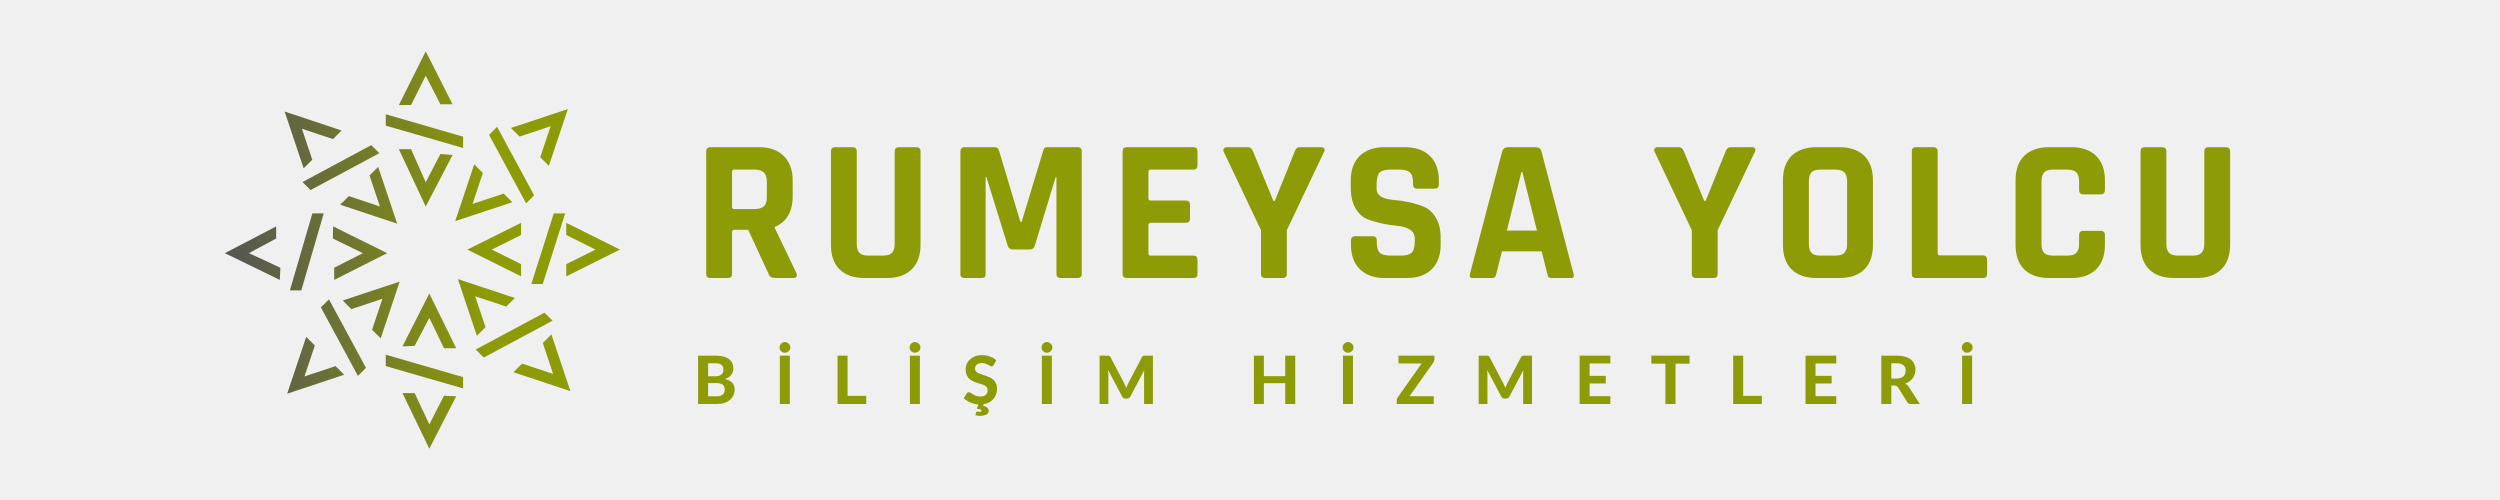
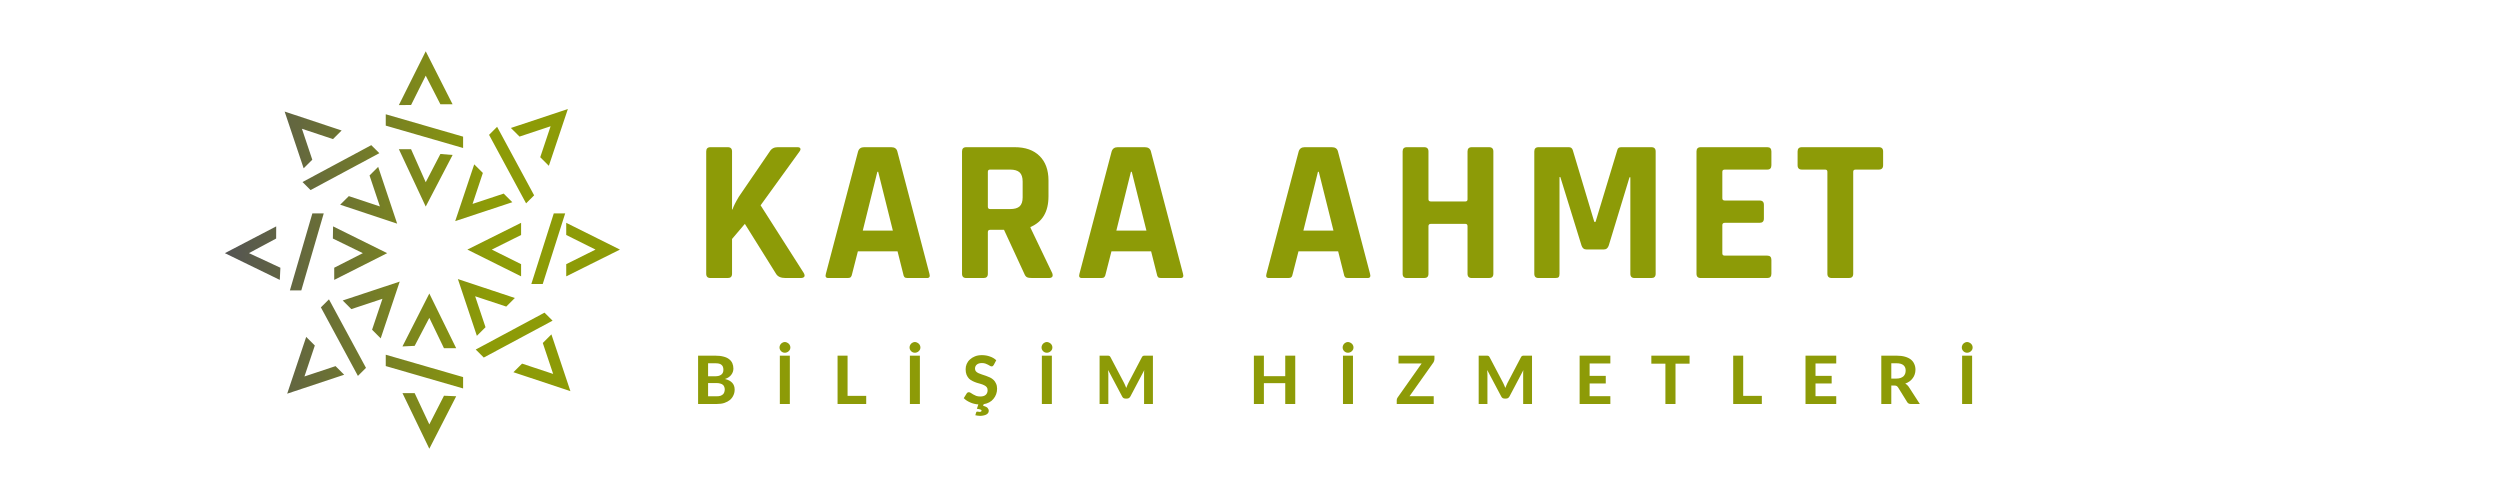
<svg xmlns="http://www.w3.org/2000/svg" width="500" zoomAndPan="magnify" viewBox="0 0 375 75" height="100" preserveAspectRatio="xMidYMid meet" version="1.0">
  <defs>
    <g />
-     <clipPath id="5569a40f47">
+     <clipPath id="fe95cc63b2">
      <path d="M 33.734 7.5 L 92.984 7.5 L 92.984 67.5 L 33.734 67.5 Z M 33.734 7.5 " clip-rule="nonzero" />
    </clipPath>
-     <clipPath id="2910a454b2">
+     <clipPath id="61f4d659e8">
      <path d="M 76.848 30.332 L 75.555 29.039 L 70.883 30.586 L 72.43 25.941 L 71.133 24.652 L 68.281 33.168 Z M 80.121 29.301 L 74.566 19.02 L 73.359 20.227 L 78.914 30.504 Z M 82.59 18.938 L 81.035 23.582 L 82.328 24.871 L 85.18 16.355 L 76.633 19.195 L 77.93 20.488 Z M 63.859 27.336 L 61.66 22.383 L 59.832 22.383 L 63.859 30.984 L 67.891 23.246 L 66.059 23.098 Z M 69.465 20.496 L 57.863 17.141 L 57.863 18.844 L 69.465 22.199 Z M 63.859 11.348 L 66.059 15.641 L 67.887 15.641 L 63.859 7.695 L 59.828 15.766 L 61.664 15.746 Z M 51.027 30.707 L 59.574 33.547 L 56.727 25.031 L 55.43 26.32 L 56.984 30.965 L 52.324 29.418 Z M 46.582 28.512 L 56.902 22.977 L 55.691 21.773 L 45.375 27.305 Z M 46.844 23.957 L 45.289 19.316 L 49.949 20.863 L 51.246 19.574 L 42.695 16.734 L 45.547 25.246 Z M 50.133 41.984 L 58.078 37.973 L 49.961 33.957 L 49.93 35.781 L 54.426 37.973 L 50.133 40.16 Z M 46.855 32.008 L 43.484 43.562 L 45.195 43.562 L 48.562 32.008 Z M 41.43 33.957 L 33.73 37.973 L 41.969 41.984 L 42.059 40.16 L 37.34 37.969 L 41.422 35.781 Z M 51.406 45.074 L 52.703 46.367 L 57.367 44.82 L 55.812 49.461 L 57.105 50.754 L 59.957 42.238 Z M 48.133 46.105 L 53.688 56.387 L 54.898 55.18 L 49.344 44.902 Z M 45.668 56.469 L 47.223 51.828 L 45.93 50.535 L 43.078 59.051 L 51.625 56.211 L 50.332 54.918 Z M 62.199 51.879 L 64.398 47.676 L 66.594 52.23 L 68.426 52.23 L 64.398 44.027 L 60.367 51.965 Z M 57.863 54.91 L 69.465 58.266 L 69.465 56.562 L 57.863 53.207 Z M 64.398 63.66 L 62.199 58.969 L 60.371 58.969 L 64.398 67.309 L 68.43 59.438 L 66.598 59.359 Z M 71.531 50.375 L 72.828 49.082 L 71.273 44.441 L 75.938 45.988 L 77.23 44.699 L 68.684 41.859 Z M 81.676 46.898 L 71.359 52.43 L 72.566 53.633 L 82.887 48.102 Z M 81.418 51.449 L 82.973 56.09 L 78.309 54.543 L 77.012 55.832 L 85.562 58.672 L 82.711 50.156 Z M 78.164 33.422 L 70.105 37.438 L 78.164 41.453 L 78.164 39.625 L 73.77 37.438 L 78.164 35.25 Z M 83.066 32.012 L 79.699 42.602 L 81.41 42.602 L 84.777 32.012 Z M 92.992 37.438 L 84.934 41.453 L 84.934 39.625 L 89.328 37.438 L 84.934 35.246 L 84.934 33.422 Z M 92.992 37.438 " clip-rule="nonzero" />
    </clipPath>
-     <clipPath id="5c7a21f7dc">
+     <clipPath id="dbb05a889d">
      <path d="M 76.848 30.332 L 75.555 29.039 L 70.883 30.586 L 72.43 25.941 L 71.133 24.652 L 68.281 33.168 Z M 80.121 29.301 L 74.566 19.02 L 73.359 20.227 L 78.914 30.504 Z M 82.59 18.938 L 81.035 23.582 L 82.328 24.871 L 85.18 16.355 L 76.633 19.195 L 77.93 20.488 Z M 63.859 27.336 L 61.66 22.383 L 59.832 22.383 L 63.859 30.984 L 67.891 23.246 L 66.059 23.098 Z M 69.465 20.496 L 57.863 17.141 L 57.863 18.844 L 69.465 22.199 Z M 63.859 11.348 L 66.059 15.641 L 67.887 15.641 L 63.859 7.695 L 59.828 15.766 L 61.664 15.746 Z M 51.027 30.707 L 59.574 33.547 L 56.727 25.031 L 55.43 26.32 L 56.984 30.965 L 52.324 29.418 Z M 46.582 28.512 L 56.902 22.977 L 55.691 21.773 L 45.375 27.305 Z M 46.844 23.957 L 45.289 19.316 L 49.949 20.863 L 51.246 19.574 L 42.695 16.734 L 45.547 25.246 Z M 50.133 41.984 L 58.078 37.973 L 49.961 33.957 L 49.93 35.781 L 54.426 37.973 L 50.133 40.16 Z M 46.855 32.008 L 43.484 43.562 L 45.195 43.562 L 48.562 32.008 Z M 41.43 33.957 L 33.73 37.973 L 41.969 41.984 L 42.059 40.16 L 37.34 37.969 L 41.422 35.781 Z M 51.406 45.074 L 52.703 46.367 L 57.367 44.82 L 55.812 49.461 L 57.105 50.754 L 59.957 42.238 Z M 48.133 46.105 L 53.688 56.387 L 54.898 55.18 L 49.344 44.902 Z M 45.668 56.469 L 47.223 51.828 L 45.93 50.535 L 43.078 59.051 L 51.625 56.211 L 50.332 54.918 Z M 62.199 51.879 L 64.398 47.676 L 66.594 52.23 L 68.426 52.23 L 64.398 44.027 L 60.367 51.965 Z M 57.863 54.91 L 69.465 58.266 L 69.465 56.562 L 57.863 53.207 Z M 64.398 63.66 L 62.199 58.969 L 60.371 58.969 L 64.398 67.309 L 68.43 59.438 L 66.598 59.359 Z M 71.531 50.375 L 72.828 49.082 L 71.273 44.441 L 75.938 45.988 L 77.23 44.699 L 68.684 41.859 Z M 81.676 46.898 L 71.359 52.43 L 72.566 53.633 L 82.887 48.102 Z M 81.418 51.449 L 82.973 56.09 L 78.309 54.543 L 77.012 55.832 L 85.562 58.672 L 82.711 50.156 Z M 78.164 33.422 L 70.105 37.438 L 78.164 41.453 L 78.164 39.625 L 73.77 37.438 L 78.164 35.25 Z M 83.066 32.012 L 79.699 42.602 L 81.41 42.602 L 84.777 32.012 Z M 92.992 37.438 L 84.934 41.453 L 84.934 39.625 L 89.328 37.438 L 84.934 35.246 L 84.934 33.422 Z M 92.992 37.438 " clip-rule="nonzero" />
    </clipPath>
-     <linearGradient x1="13.333" gradientTransform="matrix(-0.966613, -0.000000000000000118, -0.000000000000000118, 0.962789, 105.8727, -33.19952)" y1="73.436" x2="74.629" gradientUnits="userSpaceOnUse" y2="73.436" id="23ebba250a">
+     <linearGradient x1="13.333" gradientTransform="matrix(-0.966613, -0.000000000000000118, -0.000000000000000118, 0.962789, 105.8727, -33.19952)" y1="73.436" x2="74.629" gradientUnits="userSpaceOnUse" y2="73.436" id="b76f3894e2">
      <stop stop-opacity="1" stop-color="rgb(55.299%, 60.799%, 2.699%)" offset="0" />
      <stop stop-opacity="1" stop-color="rgb(55.299%, 60.799%, 2.699%)" offset="0.25" />
      <stop stop-opacity="1" stop-color="rgb(55.299%, 60.799%, 2.699%)" offset="0.312" />
      <stop stop-opacity="1" stop-color="rgb(55.299%, 60.799%, 2.699%)" offset="0.328" />
      <stop stop-opacity="1" stop-color="rgb(55.232%, 60.716%, 2.788%)" offset="0.336" />
      <stop stop-opacity="1" stop-color="rgb(55.035%, 60.471%, 3.053%)" offset="0.344" />
      <stop stop-opacity="1" stop-color="rgb(54.773%, 60.146%, 3.407%)" offset="0.352" />
      <stop stop-opacity="1" stop-color="rgb(54.512%, 59.819%, 3.76%)" offset="0.359" />
      <stop stop-opacity="1" stop-color="rgb(54.25%, 59.492%, 4.114%)" offset="0.367" />
      <stop stop-opacity="1" stop-color="rgb(53.987%, 59.166%, 4.466%)" offset="0.375" />
      <stop stop-opacity="1" stop-color="rgb(53.726%, 58.839%, 4.82%)" offset="0.383" />
      <stop stop-opacity="1" stop-color="rgb(53.464%, 58.513%, 5.173%)" offset="0.391" />
      <stop stop-opacity="1" stop-color="rgb(53.201%, 58.188%, 5.525%)" offset="0.398" />
      <stop stop-opacity="1" stop-color="rgb(52.94%, 57.861%, 5.879%)" offset="0.406" />
      <stop stop-opacity="1" stop-color="rgb(52.678%, 57.535%, 6.232%)" offset="0.414" />
      <stop stop-opacity="1" stop-color="rgb(52.415%, 57.208%, 6.586%)" offset="0.422" />
      <stop stop-opacity="1" stop-color="rgb(52.155%, 56.882%, 6.938%)" offset="0.43" />
      <stop stop-opacity="1" stop-color="rgb(51.892%, 56.557%, 7.292%)" offset="0.438" />
      <stop stop-opacity="1" stop-color="rgb(51.63%, 56.23%, 7.645%)" offset="0.445" />
      <stop stop-opacity="1" stop-color="rgb(51.369%, 55.904%, 7.999%)" offset="0.453" />
      <stop stop-opacity="1" stop-color="rgb(51.106%, 55.577%, 8.351%)" offset="0.461" />
      <stop stop-opacity="1" stop-color="rgb(50.845%, 55.251%, 8.704%)" offset="0.469" />
      <stop stop-opacity="1" stop-color="rgb(50.583%, 54.924%, 9.058%)" offset="0.477" />
      <stop stop-opacity="1" stop-color="rgb(50.32%, 54.599%, 9.41%)" offset="0.484" />
      <stop stop-opacity="1" stop-color="rgb(50.06%, 54.272%, 9.764%)" offset="0.492" />
      <stop stop-opacity="1" stop-color="rgb(49.797%, 53.946%, 10.117%)" offset="0.5" />
      <stop stop-opacity="1" stop-color="rgb(49.535%, 53.619%, 10.471%)" offset="0.508" />
      <stop stop-opacity="1" stop-color="rgb(49.274%, 53.293%, 10.823%)" offset="0.516" />
      <stop stop-opacity="1" stop-color="rgb(49.011%, 52.968%, 11.177%)" offset="0.523" />
      <stop stop-opacity="1" stop-color="rgb(48.749%, 52.641%, 11.53%)" offset="0.531" />
      <stop stop-opacity="1" stop-color="rgb(48.488%, 52.315%, 11.882%)" offset="0.539" />
      <stop stop-opacity="1" stop-color="rgb(48.225%, 51.988%, 12.236%)" offset="0.547" />
      <stop stop-opacity="1" stop-color="rgb(47.963%, 51.662%, 12.589%)" offset="0.555" />
      <stop stop-opacity="1" stop-color="rgb(47.702%, 51.337%, 12.943%)" offset="0.562" />
      <stop stop-opacity="1" stop-color="rgb(47.44%, 51.01%, 13.295%)" offset="0.57" />
      <stop stop-opacity="1" stop-color="rgb(47.177%, 50.684%, 13.649%)" offset="0.578" />
      <stop stop-opacity="1" stop-color="rgb(46.916%, 50.357%, 14.001%)" offset="0.586" />
      <stop stop-opacity="1" stop-color="rgb(46.654%, 50.031%, 14.355%)" offset="0.594" />
      <stop stop-opacity="1" stop-color="rgb(46.391%, 49.704%, 14.708%)" offset="0.602" />
      <stop stop-opacity="1" stop-color="rgb(46.13%, 49.379%, 15.06%)" offset="0.609" />
      <stop stop-opacity="1" stop-color="rgb(45.868%, 49.052%, 15.414%)" offset="0.617" />
      <stop stop-opacity="1" stop-color="rgb(45.605%, 48.726%, 15.767%)" offset="0.625" />
      <stop stop-opacity="1" stop-color="rgb(45.345%, 48.399%, 16.121%)" offset="0.633" />
      <stop stop-opacity="1" stop-color="rgb(45.082%, 48.073%, 16.473%)" offset="0.641" />
      <stop stop-opacity="1" stop-color="rgb(44.82%, 47.748%, 16.827%)" offset="0.648" />
      <stop stop-opacity="1" stop-color="rgb(44.559%, 47.421%, 17.18%)" offset="0.656" />
      <stop stop-opacity="1" stop-color="rgb(44.296%, 47.095%, 17.532%)" offset="0.664" />
      <stop stop-opacity="1" stop-color="rgb(44.034%, 46.768%, 17.886%)" offset="0.672" />
      <stop stop-opacity="1" stop-color="rgb(43.773%, 46.442%, 18.239%)" offset="0.68" />
      <stop stop-opacity="1" stop-color="rgb(43.51%, 46.115%, 18.593%)" offset="0.688" />
      <stop stop-opacity="1" stop-color="rgb(43.248%, 45.79%, 18.945%)" offset="0.695" />
      <stop stop-opacity="1" stop-color="rgb(42.987%, 45.464%, 19.299%)" offset="0.703" />
      <stop stop-opacity="1" stop-color="rgb(42.725%, 45.137%, 19.652%)" offset="0.711" />
      <stop stop-opacity="1" stop-color="rgb(42.462%, 44.81%, 20.006%)" offset="0.719" />
      <stop stop-opacity="1" stop-color="rgb(42.201%, 44.484%, 20.358%)" offset="0.727" />
      <stop stop-opacity="1" stop-color="rgb(41.939%, 44.159%, 20.711%)" offset="0.734" />
      <stop stop-opacity="1" stop-color="rgb(41.676%, 43.832%, 21.065%)" offset="0.742" />
      <stop stop-opacity="1" stop-color="rgb(41.415%, 43.506%, 21.417%)" offset="0.75" />
      <stop stop-opacity="1" stop-color="rgb(41.153%, 43.179%, 21.771%)" offset="0.758" />
      <stop stop-opacity="1" stop-color="rgb(40.891%, 42.853%, 22.124%)" offset="0.766" />
      <stop stop-opacity="1" stop-color="rgb(40.63%, 42.528%, 22.478%)" offset="0.773" />
      <stop stop-opacity="1" stop-color="rgb(40.367%, 42.201%, 22.83%)" offset="0.781" />
      <stop stop-opacity="1" stop-color="rgb(40.105%, 41.875%, 23.184%)" offset="0.789" />
      <stop stop-opacity="1" stop-color="rgb(39.844%, 41.548%, 23.537%)" offset="0.797" />
      <stop stop-opacity="1" stop-color="rgb(39.581%, 41.222%, 23.889%)" offset="0.805" />
      <stop stop-opacity="1" stop-color="rgb(39.319%, 40.895%, 24.243%)" offset="0.812" />
      <stop stop-opacity="1" stop-color="rgb(39.058%, 40.57%, 24.596%)" offset="0.82" />
      <stop stop-opacity="1" stop-color="rgb(38.795%, 40.244%, 24.95%)" offset="0.828" />
      <stop stop-opacity="1" stop-color="rgb(38.533%, 39.917%, 25.302%)" offset="0.836" />
      <stop stop-opacity="1" stop-color="rgb(38.272%, 39.59%, 25.656%)" offset="0.844" />
      <stop stop-opacity="1" stop-color="rgb(38.01%, 39.264%, 26.009%)" offset="0.852" />
      <stop stop-opacity="1" stop-color="rgb(37.747%, 38.939%, 26.361%)" offset="0.859" />
      <stop stop-opacity="1" stop-color="rgb(37.486%, 38.612%, 26.715%)" offset="0.867" />
      <stop stop-opacity="1" stop-color="rgb(37.224%, 38.286%, 27.068%)" offset="0.875" />
      <stop stop-opacity="1" stop-color="rgb(36.961%, 37.959%, 27.422%)" offset="0.883" />
      <stop stop-opacity="1" stop-color="rgb(36.7%, 37.633%, 27.774%)" offset="0.891" />
      <stop stop-opacity="1" stop-color="rgb(36.438%, 37.306%, 28.128%)" offset="0.898" />
      <stop stop-opacity="1" stop-color="rgb(36.176%, 36.981%, 28.481%)" offset="0.906" />
      <stop stop-opacity="1" stop-color="rgb(35.915%, 36.655%, 28.835%)" offset="0.914" />
      <stop stop-opacity="1" stop-color="rgb(35.652%, 36.328%, 29.187%)" offset="0.922" />
      <stop stop-opacity="1" stop-color="rgb(35.39%, 36.002%, 29.539%)" offset="0.93" />
      <stop stop-opacity="1" stop-color="rgb(35.129%, 35.675%, 29.893%)" offset="0.938" />
      <stop stop-opacity="1" stop-color="rgb(34.866%, 35.35%, 30.246%)" offset="0.945" />
      <stop stop-opacity="1" stop-color="rgb(34.604%, 35.023%, 30.6%)" offset="0.953" />
      <stop stop-opacity="1" stop-color="rgb(34.343%, 34.697%, 30.952%)" offset="0.961" />
      <stop stop-opacity="1" stop-color="rgb(34.081%, 34.37%, 31.306%)" offset="0.969" />
      <stop stop-opacity="1" stop-color="rgb(33.818%, 34.044%, 31.659%)" offset="0.977" />
      <stop stop-opacity="1" stop-color="rgb(33.557%, 33.719%, 32.013%)" offset="0.984" />
      <stop stop-opacity="1" stop-color="rgb(33.295%, 33.392%, 32.365%)" offset="0.992" />
      <stop stop-opacity="1" stop-color="rgb(33.032%, 33.066%, 32.718%)" offset="1" />
    </linearGradient>
  </defs>
-   <g clip-path="url(#5569a40f47)">
-     <g clip-path="url(#2910a454b2)">
-       <g clip-path="url(#5c7a21f7dc)">
-         <path fill="url(#23ebba250a)" d="M 92.984 7.695 L 92.984 67.309 L 33.734 67.309 L 33.734 7.695 Z M 92.984 7.695 " fill-rule="nonzero" />
+   <rect x="-37.5" width="450" fill="#ffffff" y="-7.5" height="90" fill-opacity="1" />
+   <rect x="-37.5" width="450" fill="#ffffff" y="-7.5" height="90" fill-opacity="1" />
+   <rect x="-37.5" width="450" fill="#ffffff" y="-7.5" height="90" fill-opacity="1" />
+   <g clip-path="url(#fe95cc63b2)">
+     <g clip-path="url(#61f4d659e8)">
+       <g clip-path="url(#dbb05a889d)">
+         <path fill="url(#b76f3894e2)" d="M 92.984 7.695 L 92.984 67.309 L 33.734 67.309 L 33.734 7.695 Z M 92.984 7.695 " fill-rule="nonzero" />
      </g>
    </g>
  </g>
  <g fill="#8d9b07" fill-opacity="1">
    <g transform="translate(103.9476, 41.70371)">
      <g>
+         <path d="M 5.219 0 L 2.625 0 C 2.195 0 1.984 -0.211 1.984 -0.641 L 1.984 -18.984 C 1.984 -19.41 2.195 -19.625 2.625 -19.625 L 5.219 -19.625 C 5.645 -19.625 5.859 -19.41 5.859 -18.984 L 5.859 -10.281 L 5.922 -10.281 C 6.086 -10.77 6.406 -11.406 6.875 -12.188 L 11.516 -18.984 C 11.773 -19.41 12.172 -19.625 12.703 -19.625 L 15.688 -19.625 C 15.914 -19.625 16.055 -19.555 16.109 -19.422 C 16.16 -19.297 16.102 -19.129 15.938 -18.922 L 10.141 -10.906 L 16.609 -0.766 C 16.754 -0.516 16.781 -0.32 16.688 -0.188 C 16.594 -0.062 16.406 0 16.125 0 L 13.891 0 C 13.18 0 12.703 -0.211 12.453 -0.641 L 7.781 -8.125 L 5.859 -5.859 L 5.859 -0.641 C 5.859 -0.211 5.645 0 5.219 0 Z M 5.219 0 " />
+       </g>
+     </g>
+   </g>
+   <g fill="#8d9b07" fill-opacity="1">
+     <g transform="translate(123.1489, 41.70371)">
+       <g>
+         <path d="M 4.031 0 L 1.094 0 C 0.727 0 0.609 -0.211 0.734 -0.641 L 5.562 -18.984 C 5.695 -19.41 6 -19.625 6.469 -19.625 L 10.531 -19.625 C 11.039 -19.625 11.348 -19.41 11.453 -18.984 L 16.266 -0.641 C 16.391 -0.211 16.27 0 15.906 0 L 12.969 0 C 12.75 0 12.598 -0.047 12.516 -0.141 C 12.43 -0.234 12.367 -0.398 12.328 -0.641 L 11.484 -4 L 5.531 -4 L 4.672 -0.641 C 4.629 -0.398 4.562 -0.234 4.469 -0.141 C 4.375 -0.047 4.227 0 4.031 0 Z M 8.453 -15.938 L 6.266 -7.109 L 10.781 -7.109 L 8.578 -15.938 Z M 8.453 -15.938 " />
+       </g>
+     </g>
+   </g>
+   <g fill="#8d9b07" fill-opacity="1">
+     <g transform="translate(142.3196, 41.70371)">
+       <g>
        <path d="M 5.219 0 L 2.625 0 C 2.195 0 1.984 -0.211 1.984 -0.641 L 1.984 -18.984 C 1.984 -19.41 2.195 -19.625 2.625 -19.625 L 9.891 -19.625 C 11.484 -19.625 12.723 -19.188 13.609 -18.312 C 14.504 -17.438 14.953 -16.207 14.953 -14.625 L 14.953 -12.25 C 14.953 -9.945 14.051 -8.414 12.25 -7.656 L 12.25 -7.547 L 15.516 -0.734 C 15.691 -0.242 15.516 0 14.984 0 L 12.516 0 C 12.148 0 11.883 -0.039 11.719 -0.125 C 11.562 -0.207 11.43 -0.379 11.328 -0.641 L 8.281 -7.234 L 6.234 -7.234 C 5.984 -7.234 5.859 -7.125 5.859 -6.906 L 5.859 -0.641 C 5.859 -0.211 5.645 0 5.219 0 Z M 6.203 -10.344 L 9.188 -10.344 C 9.844 -10.344 10.32 -10.477 10.625 -10.75 C 10.926 -11.031 11.078 -11.477 11.078 -12.094 L 11.078 -14.469 C 11.078 -15.102 10.926 -15.562 10.625 -15.844 C 10.32 -16.125 9.844 -16.266 9.188 -16.266 L 6.203 -16.266 C 5.973 -16.266 5.859 -16.156 5.859 -15.938 L 5.859 -10.688 C 5.859 -10.457 5.973 -10.344 6.203 -10.344 Z M 6.203 -10.344 " />
      </g>
    </g>
  </g>
  <g fill="#8d9b07" fill-opacity="1">
-     <g transform="translate(122.8131, 41.70371)">
-       <g>
-         <path d="M 12.031 -19.625 L 14.594 -19.625 C 15.039 -19.625 15.266 -19.422 15.266 -19.016 L 15.266 -4.984 C 15.266 -3.391 14.82 -2.16 13.938 -1.297 C 13.051 -0.43 11.816 0 10.234 0 L 6.875 0 C 5.258 0 4.016 -0.426 3.141 -1.281 C 2.266 -2.133 1.828 -3.367 1.828 -4.984 L 1.828 -18.984 C 1.828 -19.41 2.039 -19.625 2.469 -19.625 L 5.062 -19.625 C 5.488 -19.625 5.703 -19.41 5.703 -18.984 L 5.703 -5.156 C 5.703 -4.508 5.836 -4.047 6.109 -3.766 C 6.391 -3.492 6.848 -3.359 7.484 -3.359 L 9.594 -3.359 C 10.238 -3.359 10.695 -3.492 10.969 -3.766 C 11.25 -4.047 11.391 -4.508 11.391 -5.156 L 11.391 -18.984 C 11.391 -19.41 11.602 -19.625 12.031 -19.625 Z M 12.031 -19.625 " />
-       </g>
-     </g>
-   </g>
-   <g fill="#8d9b07" fill-opacity="1">
-     <g transform="translate(142.0754, 41.70371)">
+     <g transform="translate(161.185, 41.70371)">
+       <g>
+         <path d="M 4.031 0 L 1.094 0 C 0.727 0 0.609 -0.211 0.734 -0.641 L 5.562 -18.984 C 5.695 -19.41 6 -19.625 6.469 -19.625 L 10.531 -19.625 C 11.039 -19.625 11.348 -19.41 11.453 -18.984 L 16.266 -0.641 C 16.391 -0.211 16.27 0 15.906 0 L 12.969 0 C 12.75 0 12.598 -0.047 12.516 -0.141 C 12.43 -0.234 12.367 -0.398 12.328 -0.641 L 11.484 -4 L 5.531 -4 L 4.672 -0.641 C 4.629 -0.398 4.562 -0.234 4.469 -0.141 C 4.375 -0.047 4.227 0 4.031 0 Z M 8.453 -15.938 L 6.266 -7.109 L 10.781 -7.109 L 8.578 -15.938 Z M 8.453 -15.938 " />
+       </g>
+     </g>
+   </g>
+   <g fill="#8d9b07" fill-opacity="1">
+     <g transform="translate(180.3558, 41.70371)">
+       <g />
+     </g>
+   </g>
+   <g fill="#8d9b07" fill-opacity="1">
+     <g transform="translate(189.2394, 41.70371)">
+       <g>
+         <path d="M 4.031 0 L 1.094 0 C 0.727 0 0.609 -0.211 0.734 -0.641 L 5.562 -18.984 C 5.695 -19.41 6 -19.625 6.469 -19.625 L 10.531 -19.625 C 11.039 -19.625 11.348 -19.41 11.453 -18.984 L 16.266 -0.641 C 16.391 -0.211 16.27 0 15.906 0 L 12.969 0 C 12.75 0 12.598 -0.047 12.516 -0.141 C 12.43 -0.234 12.367 -0.398 12.328 -0.641 L 11.484 -4 L 5.531 -4 L 4.672 -0.641 C 4.629 -0.398 4.562 -0.234 4.469 -0.141 C 4.375 -0.047 4.227 0 4.031 0 Z M 8.453 -15.938 L 6.266 -7.109 L 10.781 -7.109 L 8.578 -15.938 Z M 8.453 -15.938 " />
+       </g>
+     </g>
+   </g>
+   <g fill="#8d9b07" fill-opacity="1">
+     <g transform="translate(208.4101, 41.70371)">
+       <g>
+         <path d="M 5.219 0 L 2.625 0 C 2.195 0 1.984 -0.211 1.984 -0.641 L 1.984 -18.984 C 1.984 -19.41 2.195 -19.625 2.625 -19.625 L 5.219 -19.625 C 5.645 -19.625 5.859 -19.41 5.859 -18.984 L 5.859 -11.812 C 5.859 -11.594 5.984 -11.484 6.234 -11.484 L 11.391 -11.484 C 11.609 -11.484 11.719 -11.594 11.719 -11.812 L 11.719 -18.984 C 11.719 -19.41 11.93 -19.625 12.359 -19.625 L 14.953 -19.625 C 15.379 -19.625 15.594 -19.41 15.594 -18.984 L 15.594 -0.641 C 15.594 -0.211 15.379 0 14.953 0 L 12.359 0 C 11.93 0 11.719 -0.211 11.719 -0.641 L 11.719 -7.781 C 11.719 -8.008 11.609 -8.125 11.391 -8.125 L 6.234 -8.125 C 5.984 -8.125 5.859 -8.008 5.859 -7.781 L 5.859 -0.641 C 5.859 -0.211 5.645 0 5.219 0 Z M 5.219 0 " />
+       </g>
+     </g>
+   </g>
+   <g fill="#8d9b07" fill-opacity="1">
+     <g transform="translate(228.1608, 41.70371)">
      <g>
        <path d="M 15.016 -19.625 L 19.547 -19.625 C 19.973 -19.625 20.188 -19.41 20.188 -18.984 L 20.188 -0.641 C 20.188 -0.211 19.973 0 19.547 0 L 17.031 0 C 16.602 0 16.391 -0.211 16.391 -0.641 L 16.391 -15.109 L 16.266 -15.109 L 13.156 -4.891 C 13.031 -4.484 12.773 -4.281 12.391 -4.281 L 9.828 -4.281 C 9.441 -4.281 9.188 -4.484 9.062 -4.891 L 5.891 -15.141 L 5.766 -15.141 L 5.766 -0.641 C 5.766 -0.398 5.723 -0.234 5.641 -0.141 C 5.566 -0.047 5.395 0 5.125 0 L 2.625 0 C 2.195 0 1.984 -0.211 1.984 -0.641 L 1.984 -18.984 C 1.984 -19.41 2.195 -19.625 2.625 -19.625 L 7.172 -19.625 C 7.461 -19.625 7.656 -19.484 7.75 -19.203 L 10.984 -8.422 L 11.172 -8.422 L 14.438 -19.203 C 14.5 -19.484 14.691 -19.625 15.016 -19.625 Z M 15.016 -19.625 " />
      </g>
    </g>
  </g>
  <g fill="#8d9b07" fill-opacity="1">
-     <g transform="translate(166.4049, 41.70371)">
+     <g transform="translate(252.4903, 41.70371)">
      <g>
        <path d="M 12.609 0 L 2.625 0 C 2.195 0 1.984 -0.211 1.984 -0.641 L 1.984 -18.984 C 1.984 -19.41 2.195 -19.625 2.625 -19.625 L 12.609 -19.625 C 13.016 -19.625 13.219 -19.41 13.219 -18.984 L 13.219 -16.922 C 13.219 -16.484 13.016 -16.266 12.609 -16.266 L 6.234 -16.266 C 5.984 -16.266 5.859 -16.156 5.859 -15.938 L 5.859 -11.969 C 5.859 -11.738 5.984 -11.625 6.234 -11.625 L 11.453 -11.625 C 11.879 -11.625 12.094 -11.41 12.094 -10.984 L 12.094 -8.922 C 12.094 -8.492 11.879 -8.281 11.453 -8.281 L 6.234 -8.281 C 5.984 -8.281 5.859 -8.164 5.859 -7.938 L 5.859 -3.688 C 5.859 -3.469 5.984 -3.359 6.234 -3.359 L 12.609 -3.359 C 13.016 -3.359 13.219 -3.145 13.219 -2.719 L 13.219 -0.641 C 13.219 -0.211 13.016 0 12.609 0 Z M 12.609 0 " />
      </g>
    </g>
  </g>
  <g fill="#8d9b07" fill-opacity="1">
-     <g transform="translate(183.1946, 41.70371)">
-       <g>
-         <path d="M 9.188 0 L 6.594 0 C 6.164 0 5.953 -0.211 5.953 -0.641 L 5.953 -7.172 L 0.359 -18.953 C 0.285 -19.141 0.289 -19.297 0.375 -19.422 C 0.469 -19.555 0.609 -19.625 0.797 -19.625 L 4.031 -19.625 C 4.352 -19.625 4.598 -19.41 4.766 -18.984 L 7.812 -11.578 L 8.031 -11.578 L 11.016 -18.984 C 11.16 -19.41 11.406 -19.625 11.75 -19.625 L 14.984 -19.625 C 15.191 -19.625 15.344 -19.562 15.438 -19.438 C 15.531 -19.32 15.523 -19.16 15.422 -18.953 L 9.828 -7.172 L 9.828 -0.641 C 9.828 -0.211 9.613 0 9.188 0 Z M 9.188 0 " />
-       </g>
-     </g>
-   </g>
-   <g fill="#8d9b07" fill-opacity="1">
-     <g transform="translate(201.1443, 41.70371)">
-       <g>
-         <path d="M 1.5 -5 L 1.5 -5.625 C 1.5 -6.051 1.711 -6.266 2.141 -6.266 L 4.734 -6.266 C 5.16 -6.266 5.375 -6.051 5.375 -5.625 L 5.375 -5.375 C 5.375 -4.602 5.523 -4.07 5.828 -3.781 C 6.141 -3.5 6.703 -3.359 7.516 -3.359 L 8.953 -3.359 C 9.742 -3.359 10.297 -3.508 10.609 -3.812 C 10.922 -4.125 11.078 -4.695 11.078 -5.531 L 11.078 -5.891 C 11.078 -6.484 10.836 -6.938 10.359 -7.25 C 9.879 -7.562 9.285 -7.75 8.578 -7.812 C 7.867 -7.875 7.098 -7.988 6.266 -8.156 C 5.441 -8.332 4.676 -8.555 3.969 -8.828 C 3.258 -9.109 2.664 -9.648 2.188 -10.453 C 1.707 -11.254 1.469 -12.289 1.469 -13.562 L 1.469 -14.625 C 1.469 -16.207 1.914 -17.438 2.812 -18.312 C 3.707 -19.188 4.945 -19.625 6.531 -19.625 L 9.594 -19.625 C 11.195 -19.625 12.445 -19.188 13.344 -18.312 C 14.238 -17.438 14.688 -16.207 14.688 -14.625 L 14.688 -14.047 C 14.688 -13.617 14.473 -13.406 14.047 -13.406 L 11.453 -13.406 C 11.023 -13.406 10.812 -13.617 10.812 -14.047 L 10.812 -14.234 C 10.812 -15.023 10.656 -15.562 10.344 -15.844 C 10.039 -16.125 9.484 -16.266 8.672 -16.266 L 7.484 -16.266 C 6.648 -16.266 6.082 -16.109 5.781 -15.797 C 5.488 -15.484 5.344 -14.867 5.344 -13.953 L 5.344 -13.375 C 5.344 -12.414 6.176 -11.863 7.844 -11.719 C 9.57 -11.582 11.109 -11.238 12.453 -10.688 C 13.172 -10.383 13.766 -9.836 14.234 -9.047 C 14.711 -8.266 14.953 -7.266 14.953 -6.047 L 14.953 -5 C 14.953 -3.414 14.504 -2.188 13.609 -1.312 C 12.723 -0.438 11.484 0 9.891 0 L 6.562 0 C 4.977 0 3.738 -0.438 2.844 -1.312 C 1.945 -2.188 1.5 -3.414 1.5 -5 Z M 1.5 -5 " />
-       </g>
-     </g>
-   </g>
-   <g fill="#8d9b07" fill-opacity="1">
-     <g transform="translate(219.7656, 41.70371)">
-       <g>
-         <path d="M 4.031 0 L 1.094 0 C 0.727 0 0.609 -0.211 0.734 -0.641 L 5.562 -18.984 C 5.695 -19.41 6 -19.625 6.469 -19.625 L 10.531 -19.625 C 11.039 -19.625 11.348 -19.41 11.453 -18.984 L 16.266 -0.641 C 16.391 -0.211 16.27 0 15.906 0 L 12.969 0 C 12.75 0 12.598 -0.047 12.516 -0.141 C 12.43 -0.234 12.367 -0.398 12.328 -0.641 L 11.484 -4 L 5.531 -4 L 4.672 -0.641 C 4.629 -0.398 4.562 -0.234 4.469 -0.141 C 4.375 -0.047 4.227 0 4.031 0 Z M 8.453 -15.938 L 6.266 -7.109 L 10.781 -7.109 L 8.578 -15.938 Z M 8.453 -15.938 " />
-       </g>
-     </g>
-   </g>
-   <g fill="#8d9b07" fill-opacity="1">
-     <g transform="translate(238.9363, 41.70371)">
-       <g />
-     </g>
-   </g>
-   <g fill="#8d9b07" fill-opacity="1">
-     <g transform="translate(247.8199, 41.70371)">
-       <g>
-         <path d="M 9.188 0 L 6.594 0 C 6.164 0 5.953 -0.211 5.953 -0.641 L 5.953 -7.172 L 0.359 -18.953 C 0.285 -19.141 0.289 -19.297 0.375 -19.422 C 0.469 -19.555 0.609 -19.625 0.797 -19.625 L 4.031 -19.625 C 4.352 -19.625 4.598 -19.41 4.766 -18.984 L 7.812 -11.578 L 8.031 -11.578 L 11.016 -18.984 C 11.16 -19.41 11.406 -19.625 11.75 -19.625 L 14.984 -19.625 C 15.191 -19.625 15.344 -19.562 15.438 -19.438 C 15.531 -19.32 15.523 -19.16 15.422 -18.953 L 9.828 -7.172 L 9.828 -0.641 C 9.828 -0.211 9.613 0 9.188 0 Z M 9.188 0 " />
-       </g>
-     </g>
-   </g>
-   <g fill="#8d9b07" fill-opacity="1">
-     <g transform="translate(265.7696, 41.70371)">
-       <g>
-         <path d="M 7.328 -3.359 L 9.5 -3.359 C 10.145 -3.359 10.602 -3.492 10.875 -3.766 C 11.156 -4.047 11.297 -4.508 11.297 -5.156 L 11.297 -14.469 C 11.297 -15.125 11.156 -15.586 10.875 -15.859 C 10.602 -16.129 10.145 -16.266 9.5 -16.266 L 7.328 -16.266 C 6.672 -16.266 6.211 -16.129 5.953 -15.859 C 5.691 -15.586 5.562 -15.125 5.562 -14.469 L 5.562 -5.156 C 5.562 -4.508 5.691 -4.047 5.953 -3.766 C 6.211 -3.492 6.672 -3.359 7.328 -3.359 Z M 10.141 0 L 6.719 0 C 5.113 0 3.867 -0.426 2.984 -1.281 C 2.109 -2.133 1.672 -3.367 1.672 -4.984 L 1.672 -14.656 C 1.672 -16.258 2.109 -17.488 2.984 -18.344 C 3.867 -19.195 5.113 -19.625 6.719 -19.625 L 10.141 -19.625 C 11.742 -19.625 12.984 -19.195 13.859 -18.344 C 14.734 -17.488 15.172 -16.258 15.172 -14.656 L 15.172 -4.984 C 15.172 -3.367 14.734 -2.133 13.859 -1.281 C 12.984 -0.426 11.742 0 10.141 0 Z M 10.141 0 " />
-       </g>
-     </g>
-   </g>
-   <g fill="#8d9b07" fill-opacity="1">
-     <g transform="translate(284.7877, 41.70371)">
-       <g>
-         <path d="M 12.672 0 L 2.625 0 C 2.195 0 1.984 -0.211 1.984 -0.641 L 1.984 -18.984 C 1.984 -19.41 2.195 -19.625 2.625 -19.625 L 5.219 -19.625 C 5.645 -19.625 5.859 -19.41 5.859 -18.984 L 5.859 -3.719 C 5.859 -3.5 5.984 -3.391 6.234 -3.391 L 12.672 -3.391 C 13.078 -3.391 13.281 -3.164 13.281 -2.719 L 13.281 -0.641 C 13.281 -0.211 13.078 0 12.672 0 Z M 12.672 0 " />
-       </g>
-     </g>
-   </g>
-   <g fill="#8d9b07" fill-opacity="1">
-     <g transform="translate(300.6617, 41.70371)">
-       <g>
-         <path d="M 10.047 0 L 6.719 0 C 5.113 0 3.867 -0.426 2.984 -1.281 C 2.109 -2.133 1.672 -3.367 1.672 -4.984 L 1.672 -14.656 C 1.672 -16.258 2.109 -17.488 2.984 -18.344 C 3.867 -19.195 5.113 -19.625 6.719 -19.625 L 10.047 -19.625 C 11.629 -19.625 12.863 -19.191 13.75 -18.328 C 14.633 -17.461 15.078 -16.238 15.078 -14.656 L 15.078 -13.219 C 15.078 -12.77 14.852 -12.547 14.406 -12.547 L 11.844 -12.547 C 11.414 -12.547 11.203 -12.77 11.203 -13.219 L 11.203 -14.469 C 11.203 -15.125 11.062 -15.586 10.781 -15.859 C 10.508 -16.129 10.051 -16.266 9.406 -16.266 L 7.328 -16.266 C 6.691 -16.266 6.238 -16.129 5.969 -15.859 C 5.695 -15.586 5.562 -15.125 5.562 -14.469 L 5.562 -5.156 C 5.562 -4.508 5.695 -4.047 5.969 -3.766 C 6.238 -3.492 6.691 -3.359 7.328 -3.359 L 9.406 -3.359 C 10.051 -3.359 10.508 -3.492 10.781 -3.766 C 11.062 -4.047 11.203 -4.508 11.203 -5.156 L 11.203 -6.406 C 11.203 -6.852 11.414 -7.078 11.844 -7.078 L 14.406 -7.078 C 14.852 -7.078 15.078 -6.852 15.078 -6.406 L 15.078 -4.984 C 15.078 -3.391 14.633 -2.16 13.75 -1.297 C 12.863 -0.43 11.629 0 10.047 0 Z M 10.047 0 " />
-       </g>
-     </g>
-   </g>
-   <g fill="#8d9b07" fill-opacity="1">
-     <g transform="translate(319.2524, 41.70371)">
-       <g>
-         <path d="M 12.031 -19.625 L 14.594 -19.625 C 15.039 -19.625 15.266 -19.422 15.266 -19.016 L 15.266 -4.984 C 15.266 -3.391 14.82 -2.16 13.938 -1.297 C 13.051 -0.43 11.816 0 10.234 0 L 6.875 0 C 5.258 0 4.016 -0.426 3.141 -1.281 C 2.266 -2.133 1.828 -3.367 1.828 -4.984 L 1.828 -18.984 C 1.828 -19.41 2.039 -19.625 2.469 -19.625 L 5.062 -19.625 C 5.488 -19.625 5.703 -19.41 5.703 -18.984 L 5.703 -5.156 C 5.703 -4.508 5.836 -4.047 6.109 -3.766 C 6.391 -3.492 6.848 -3.359 7.484 -3.359 L 9.594 -3.359 C 10.238 -3.359 10.695 -3.492 10.969 -3.766 C 11.25 -4.047 11.391 -4.508 11.391 -5.156 L 11.391 -18.984 C 11.391 -19.41 11.602 -19.625 12.031 -19.625 Z M 12.031 -19.625 " />
+     <g transform="translate(269.2801, 41.70371)">
+       <g>
+         <path d="M 8.062 0 L 5.5 0 C 5.051 0 4.828 -0.211 4.828 -0.641 L 4.828 -15.938 C 4.828 -16.156 4.711 -16.266 4.484 -16.266 L 1 -16.266 C 0.57 -16.266 0.359 -16.484 0.359 -16.922 L 0.359 -18.984 C 0.359 -19.41 0.57 -19.625 1 -19.625 L 12.547 -19.625 C 12.973 -19.625 13.188 -19.41 13.188 -18.984 L 13.188 -16.922 C 13.188 -16.484 12.973 -16.266 12.547 -16.266 L 9.062 -16.266 C 8.82 -16.266 8.703 -16.156 8.703 -15.938 L 8.703 -0.641 C 8.703 -0.211 8.488 0 8.062 0 Z M 8.062 0 " />
      </g>
    </g>
  </g>
  <g fill="#8d9b07" fill-opacity="1">
    <g transform="translate(103.9476, 60.59864)">
      <g>
        <path d="M 3.547 -1.156 C 3.785 -1.156 3.984 -1.18 4.141 -1.234 C 4.297 -1.297 4.422 -1.375 4.516 -1.469 C 4.609 -1.562 4.672 -1.672 4.703 -1.797 C 4.742 -1.922 4.766 -2.051 4.766 -2.188 C 4.766 -2.332 4.738 -2.461 4.688 -2.578 C 4.645 -2.703 4.578 -2.801 4.484 -2.875 C 4.391 -2.957 4.266 -3.02 4.109 -3.062 C 3.953 -3.113 3.758 -3.141 3.531 -3.141 L 2.266 -3.141 L 2.266 -1.156 Z M 2.266 -6.109 L 2.266 -4.156 L 3.25 -4.156 C 3.457 -4.156 3.641 -4.172 3.797 -4.203 C 3.961 -4.242 4.098 -4.301 4.203 -4.375 C 4.316 -4.445 4.406 -4.547 4.469 -4.672 C 4.531 -4.797 4.562 -4.945 4.562 -5.125 C 4.562 -5.312 4.535 -5.469 4.484 -5.594 C 4.43 -5.719 4.352 -5.816 4.25 -5.891 C 4.156 -5.973 4.031 -6.031 3.875 -6.062 C 3.727 -6.094 3.547 -6.109 3.328 -6.109 Z M 3.328 -7.25 C 3.816 -7.25 4.234 -7.203 4.578 -7.109 C 4.922 -7.023 5.203 -6.895 5.422 -6.719 C 5.641 -6.551 5.801 -6.348 5.906 -6.109 C 6.008 -5.867 6.062 -5.602 6.062 -5.312 C 6.062 -5.145 6.035 -4.984 5.984 -4.828 C 5.93 -4.672 5.852 -4.523 5.75 -4.391 C 5.656 -4.254 5.523 -4.129 5.359 -4.016 C 5.203 -3.91 5.016 -3.82 4.797 -3.75 C 5.285 -3.633 5.648 -3.441 5.891 -3.172 C 6.129 -2.91 6.25 -2.57 6.25 -2.156 C 6.25 -1.844 6.188 -1.555 6.062 -1.297 C 5.945 -1.035 5.773 -0.805 5.547 -0.609 C 5.316 -0.422 5.035 -0.27 4.703 -0.156 C 4.379 -0.051 4 0 3.562 0 L 0.766 0 L 0.766 -7.25 Z M 3.328 -7.25 " />
      </g>
    </g>
  </g>
  <g fill="#8d9b07" fill-opacity="1">
    <g transform="translate(116.2101, 60.59864)">
      <g>
        <path d="M 2.266 0 L 0.766 0 L 0.766 -7.25 L 2.266 -7.25 Z M 2.344 -8.484 C 2.344 -8.367 2.32 -8.266 2.281 -8.172 C 2.238 -8.078 2.176 -7.992 2.094 -7.922 C 2.02 -7.848 1.93 -7.789 1.828 -7.75 C 1.734 -7.707 1.629 -7.688 1.516 -7.688 C 1.398 -7.688 1.297 -7.707 1.203 -7.75 C 1.109 -7.789 1.023 -7.848 0.953 -7.922 C 0.879 -7.992 0.82 -8.078 0.781 -8.172 C 0.738 -8.266 0.719 -8.367 0.719 -8.484 C 0.719 -8.586 0.738 -8.688 0.781 -8.781 C 0.82 -8.883 0.879 -8.973 0.953 -9.047 C 1.023 -9.117 1.109 -9.176 1.203 -9.219 C 1.297 -9.27 1.398 -9.297 1.516 -9.297 C 1.629 -9.297 1.734 -9.27 1.828 -9.219 C 1.93 -9.176 2.02 -9.117 2.094 -9.047 C 2.176 -8.973 2.238 -8.883 2.281 -8.781 C 2.32 -8.688 2.344 -8.586 2.344 -8.484 Z M 2.344 -8.484 " />
      </g>
    </g>
  </g>
  <g fill="#8d9b07" fill-opacity="1">
    <g transform="translate(124.8689, 60.59864)">
      <g>
        <path d="M 5.062 -1.219 L 5.062 0 L 0.766 0 L 0.766 -7.25 L 2.266 -7.25 L 2.266 -1.219 Z M 5.062 -1.219 " />
      </g>
    </g>
  </g>
  <g fill="#8d9b07" fill-opacity="1">
    <g transform="translate(135.7169, 60.59864)">
      <g>
        <path d="M 2.266 0 L 0.766 0 L 0.766 -7.25 L 2.266 -7.25 Z M 2.344 -8.484 C 2.344 -8.367 2.32 -8.266 2.281 -8.172 C 2.238 -8.078 2.176 -7.992 2.094 -7.922 C 2.02 -7.848 1.93 -7.789 1.828 -7.75 C 1.734 -7.707 1.629 -7.688 1.516 -7.688 C 1.398 -7.688 1.297 -7.707 1.203 -7.75 C 1.109 -7.789 1.023 -7.848 0.953 -7.922 C 0.879 -7.992 0.82 -8.078 0.781 -8.172 C 0.738 -8.266 0.719 -8.367 0.719 -8.484 C 0.719 -8.586 0.738 -8.688 0.781 -8.781 C 0.82 -8.883 0.879 -8.973 0.953 -9.047 C 1.023 -9.117 1.109 -9.176 1.203 -9.219 C 1.297 -9.27 1.398 -9.297 1.516 -9.297 C 1.629 -9.297 1.734 -9.27 1.828 -9.219 C 1.93 -9.176 2.02 -9.117 2.094 -9.047 C 2.176 -8.973 2.238 -8.883 2.281 -8.781 C 2.32 -8.688 2.344 -8.586 2.344 -8.484 Z M 2.344 -8.484 " />
      </g>
    </g>
  </g>
  <g fill="#8d9b07" fill-opacity="1">
    <g transform="translate(144.3757, 60.59864)">
      <g>
        <path d="M 4.688 -5.859 C 4.645 -5.785 4.598 -5.727 4.547 -5.688 C 4.492 -5.656 4.43 -5.641 4.359 -5.641 C 4.285 -5.641 4.207 -5.664 4.125 -5.719 C 4.039 -5.77 3.941 -5.828 3.828 -5.891 C 3.711 -5.953 3.582 -6.008 3.438 -6.062 C 3.289 -6.113 3.117 -6.141 2.922 -6.141 C 2.578 -6.141 2.316 -6.062 2.141 -5.906 C 1.961 -5.75 1.875 -5.547 1.875 -5.297 C 1.875 -5.141 1.922 -5.004 2.016 -4.891 C 2.117 -4.785 2.242 -4.695 2.391 -4.625 C 2.547 -4.551 2.723 -4.484 2.922 -4.422 C 3.117 -4.359 3.32 -4.289 3.531 -4.219 C 3.738 -4.145 3.941 -4.062 4.141 -3.969 C 4.336 -3.875 4.508 -3.754 4.656 -3.609 C 4.812 -3.461 4.938 -3.281 5.031 -3.062 C 5.133 -2.852 5.188 -2.598 5.188 -2.297 C 5.188 -2.004 5.141 -1.727 5.047 -1.469 C 4.953 -1.207 4.816 -0.973 4.641 -0.766 C 4.473 -0.555 4.266 -0.383 4.016 -0.25 C 3.766 -0.113 3.484 -0.02 3.172 0.031 L 3.094 0.281 C 3.25 0.312 3.379 0.352 3.484 0.406 C 3.598 0.457 3.688 0.516 3.75 0.578 C 3.812 0.648 3.859 0.723 3.891 0.797 C 3.922 0.867 3.938 0.945 3.938 1.031 C 3.938 1.145 3.906 1.25 3.844 1.344 C 3.781 1.438 3.691 1.516 3.578 1.578 C 3.473 1.641 3.336 1.688 3.172 1.719 C 3.016 1.758 2.844 1.781 2.656 1.781 C 2.52 1.781 2.391 1.77 2.266 1.75 C 2.148 1.738 2.035 1.719 1.922 1.688 L 2.047 1.266 C 2.066 1.18 2.117 1.141 2.203 1.141 C 2.254 1.141 2.305 1.145 2.359 1.156 C 2.41 1.176 2.477 1.188 2.562 1.188 C 2.664 1.188 2.738 1.164 2.781 1.125 C 2.832 1.094 2.859 1.055 2.859 1.016 C 2.859 0.93 2.801 0.867 2.688 0.828 C 2.57 0.785 2.395 0.75 2.156 0.719 L 2.375 0.062 C 2.164 0.051 1.957 0.02 1.75 -0.031 C 1.539 -0.082 1.344 -0.148 1.156 -0.234 C 0.969 -0.316 0.789 -0.41 0.625 -0.516 C 0.457 -0.629 0.312 -0.75 0.188 -0.875 L 0.625 -1.578 C 0.664 -1.641 0.711 -1.688 0.766 -1.719 C 0.828 -1.75 0.895 -1.766 0.969 -1.766 C 1.051 -1.766 1.145 -1.727 1.25 -1.656 C 1.352 -1.594 1.469 -1.52 1.594 -1.438 C 1.727 -1.363 1.879 -1.289 2.047 -1.219 C 2.223 -1.156 2.43 -1.125 2.672 -1.125 C 3.016 -1.125 3.281 -1.203 3.469 -1.359 C 3.664 -1.523 3.766 -1.766 3.766 -2.078 C 3.766 -2.266 3.719 -2.414 3.625 -2.531 C 3.531 -2.645 3.406 -2.738 3.25 -2.812 C 3.094 -2.895 2.914 -2.961 2.719 -3.016 C 2.531 -3.066 2.332 -3.125 2.125 -3.188 C 1.914 -3.258 1.711 -3.344 1.516 -3.438 C 1.316 -3.531 1.141 -3.648 0.984 -3.797 C 0.836 -3.953 0.711 -4.145 0.609 -4.375 C 0.516 -4.602 0.469 -4.883 0.469 -5.219 C 0.469 -5.488 0.52 -5.75 0.625 -6 C 0.738 -6.258 0.898 -6.484 1.109 -6.672 C 1.316 -6.867 1.566 -7.023 1.859 -7.141 C 2.16 -7.266 2.508 -7.328 2.906 -7.328 C 3.344 -7.328 3.742 -7.258 4.109 -7.125 C 4.484 -7 4.801 -6.812 5.062 -6.562 Z M 4.688 -5.859 " />
      </g>
    </g>
  </g>
  <g fill="#8d9b07" fill-opacity="1">
    <g transform="translate(155.5136, 60.59864)">
      <g>
        <path d="M 2.266 0 L 0.766 0 L 0.766 -7.25 L 2.266 -7.25 Z M 2.344 -8.484 C 2.344 -8.367 2.32 -8.266 2.281 -8.172 C 2.238 -8.078 2.176 -7.992 2.094 -7.922 C 2.02 -7.848 1.93 -7.789 1.828 -7.75 C 1.734 -7.707 1.629 -7.688 1.516 -7.688 C 1.398 -7.688 1.297 -7.707 1.203 -7.75 C 1.109 -7.789 1.023 -7.848 0.953 -7.922 C 0.879 -7.992 0.82 -8.078 0.781 -8.172 C 0.738 -8.266 0.719 -8.367 0.719 -8.484 C 0.719 -8.586 0.738 -8.688 0.781 -8.781 C 0.82 -8.883 0.879 -8.973 0.953 -9.047 C 1.023 -9.117 1.109 -9.176 1.203 -9.219 C 1.297 -9.27 1.398 -9.297 1.516 -9.297 C 1.629 -9.297 1.734 -9.27 1.828 -9.219 C 1.93 -9.176 2.02 -9.117 2.094 -9.047 C 2.176 -8.973 2.238 -8.883 2.281 -8.781 C 2.32 -8.688 2.344 -8.586 2.344 -8.484 Z M 2.344 -8.484 " />
      </g>
    </g>
  </g>
  <g fill="#8d9b07" fill-opacity="1">
    <g transform="translate(164.1724, 60.59864)">
      <g>
        <path d="M 8.766 -7.25 L 8.766 0 L 7.438 0 L 7.438 -4.453 C 7.438 -4.547 7.438 -4.645 7.438 -4.75 C 7.445 -4.863 7.457 -4.973 7.469 -5.078 L 5.391 -1.141 C 5.273 -0.922 5.102 -0.812 4.875 -0.812 L 4.656 -0.812 C 4.539 -0.812 4.438 -0.836 4.344 -0.891 C 4.258 -0.953 4.191 -1.035 4.141 -1.141 L 2.047 -5.094 C 2.055 -4.977 2.062 -4.863 2.062 -4.75 C 2.07 -4.645 2.078 -4.547 2.078 -4.453 L 2.078 0 L 0.766 0 L 0.766 -7.25 L 1.906 -7.25 C 1.969 -7.25 2.02 -7.25 2.062 -7.25 C 2.113 -7.25 2.16 -7.238 2.203 -7.219 C 2.242 -7.207 2.281 -7.188 2.312 -7.156 C 2.344 -7.125 2.375 -7.078 2.406 -7.016 L 4.438 -3.156 C 4.5 -3.031 4.555 -2.906 4.609 -2.781 C 4.66 -2.664 4.711 -2.539 4.766 -2.406 C 4.816 -2.539 4.867 -2.672 4.922 -2.797 C 4.973 -2.922 5.031 -3.047 5.094 -3.172 L 7.109 -7.016 C 7.141 -7.078 7.172 -7.125 7.203 -7.156 C 7.242 -7.188 7.281 -7.207 7.312 -7.219 C 7.352 -7.238 7.395 -7.25 7.438 -7.25 C 7.488 -7.25 7.551 -7.25 7.625 -7.25 Z M 8.766 -7.25 " />
      </g>
    </g>
  </g>
  <g fill="#8d9b07" fill-opacity="1">
    <g transform="translate(179.3137, 60.59864)">
      <g />
    </g>
  </g>
  <g fill="#8d9b07" fill-opacity="1">
    <g transform="translate(187.3178, 60.59864)">
      <g>
        <path d="M 6.969 -7.25 L 6.969 0 L 5.469 0 L 5.469 -3.125 L 2.266 -3.125 L 2.266 0 L 0.766 0 L 0.766 -7.25 L 2.266 -7.25 L 2.266 -4.172 L 5.469 -4.172 L 5.469 -7.25 Z M 6.969 -7.25 " />
      </g>
    </g>
  </g>
  <g fill="#8d9b07" fill-opacity="1">
    <g transform="translate(200.6797, 60.59864)">
      <g>
        <path d="M 2.266 0 L 0.766 0 L 0.766 -7.25 L 2.266 -7.25 Z M 2.344 -8.484 C 2.344 -8.367 2.32 -8.266 2.281 -8.172 C 2.238 -8.078 2.176 -7.992 2.094 -7.922 C 2.02 -7.848 1.93 -7.789 1.828 -7.75 C 1.734 -7.707 1.629 -7.688 1.516 -7.688 C 1.398 -7.688 1.297 -7.707 1.203 -7.75 C 1.109 -7.789 1.023 -7.848 0.953 -7.922 C 0.879 -7.992 0.82 -8.078 0.781 -8.172 C 0.738 -8.266 0.719 -8.367 0.719 -8.484 C 0.719 -8.586 0.738 -8.688 0.781 -8.781 C 0.82 -8.883 0.879 -8.973 0.953 -9.047 C 1.023 -9.117 1.109 -9.176 1.203 -9.219 C 1.297 -9.27 1.398 -9.297 1.516 -9.297 C 1.629 -9.297 1.734 -9.27 1.828 -9.219 C 1.93 -9.176 2.02 -9.117 2.094 -9.047 C 2.176 -8.973 2.238 -8.883 2.281 -8.781 C 2.32 -8.688 2.344 -8.586 2.344 -8.484 Z M 2.344 -8.484 " />
      </g>
    </g>
  </g>
  <g fill="#8d9b07" fill-opacity="1">
    <g transform="translate(209.3386, 60.59864)">
      <g>
        <path d="M 5.828 -6.703 C 5.828 -6.629 5.812 -6.551 5.781 -6.469 C 5.758 -6.395 5.727 -6.32 5.688 -6.25 L 2.094 -1.172 L 5.719 -1.172 L 5.719 0 L 0.172 0 L 0.172 -0.578 C 0.172 -0.648 0.18 -0.719 0.203 -0.781 C 0.234 -0.852 0.27 -0.922 0.312 -0.984 L 3.906 -6.078 L 0.438 -6.078 L 0.438 -7.25 L 5.828 -7.25 Z M 5.828 -6.703 " />
      </g>
    </g>
  </g>
  <g fill="#8d9b07" fill-opacity="1">
    <g transform="translate(221.0362, 60.59864)">
      <g>
        <path d="M 8.766 -7.25 L 8.766 0 L 7.438 0 L 7.438 -4.453 C 7.438 -4.547 7.438 -4.645 7.438 -4.75 C 7.445 -4.863 7.457 -4.973 7.469 -5.078 L 5.391 -1.141 C 5.273 -0.922 5.102 -0.812 4.875 -0.812 L 4.656 -0.812 C 4.539 -0.812 4.438 -0.836 4.344 -0.891 C 4.258 -0.953 4.191 -1.035 4.141 -1.141 L 2.047 -5.094 C 2.055 -4.977 2.062 -4.863 2.062 -4.75 C 2.07 -4.645 2.078 -4.547 2.078 -4.453 L 2.078 0 L 0.766 0 L 0.766 -7.25 L 1.906 -7.25 C 1.969 -7.25 2.02 -7.25 2.062 -7.25 C 2.113 -7.25 2.16 -7.238 2.203 -7.219 C 2.242 -7.207 2.281 -7.188 2.312 -7.156 C 2.344 -7.125 2.375 -7.078 2.406 -7.016 L 4.438 -3.156 C 4.5 -3.031 4.555 -2.906 4.609 -2.781 C 4.66 -2.664 4.711 -2.539 4.766 -2.406 C 4.816 -2.539 4.867 -2.672 4.922 -2.797 C 4.973 -2.922 5.031 -3.047 5.094 -3.172 L 7.109 -7.016 C 7.141 -7.078 7.172 -7.125 7.203 -7.156 C 7.242 -7.188 7.281 -7.207 7.312 -7.219 C 7.352 -7.238 7.395 -7.25 7.438 -7.25 C 7.488 -7.25 7.551 -7.25 7.625 -7.25 Z M 8.766 -7.25 " />
      </g>
    </g>
  </g>
  <g fill="#8d9b07" fill-opacity="1">
    <g transform="translate(236.1775, 60.59864)">
      <g>
        <path d="M 2.266 -6.078 L 2.266 -4.219 L 4.688 -4.219 L 4.688 -3.078 L 2.266 -3.078 L 2.266 -1.172 L 5.375 -1.172 L 5.375 0 L 0.766 0 L 0.766 -7.25 L 5.375 -7.25 L 5.375 -6.078 Z M 2.266 -6.078 " />
      </g>
    </g>
  </g>
  <g fill="#8d9b07" fill-opacity="1">
    <g transform="translate(247.5452, 60.59864)">
      <g>
        <path d="M 5.891 -6.047 L 3.781 -6.047 L 3.781 0 L 2.266 0 L 2.266 -6.047 L 0.156 -6.047 L 0.156 -7.25 L 5.891 -7.25 Z M 5.891 -6.047 " />
      </g>
    </g>
  </g>
  <g fill="#8d9b07" fill-opacity="1">
    <g transform="translate(259.2129, 60.59864)">
      <g>
        <path d="M 5.062 -1.219 L 5.062 0 L 0.766 0 L 0.766 -7.25 L 2.266 -7.25 L 2.266 -1.219 Z M 5.062 -1.219 " />
      </g>
    </g>
  </g>
  <g fill="#8d9b07" fill-opacity="1">
    <g transform="translate(270.0608, 60.59864)">
      <g>
        <path d="M 2.266 -6.078 L 2.266 -4.219 L 4.688 -4.219 L 4.688 -3.078 L 2.266 -3.078 L 2.266 -1.172 L 5.375 -1.172 L 5.375 0 L 0.766 0 L 0.766 -7.25 L 5.375 -7.25 L 5.375 -6.078 Z M 2.266 -6.078 " />
      </g>
    </g>
  </g>
  <g fill="#8d9b07" fill-opacity="1">
    <g transform="translate(281.4286, 60.59864)">
      <g>
        <path d="M 3.031 -3.812 C 3.27 -3.812 3.477 -3.844 3.656 -3.906 C 3.832 -3.969 3.977 -4.051 4.094 -4.156 C 4.207 -4.27 4.289 -4.398 4.344 -4.547 C 4.395 -4.691 4.422 -4.852 4.422 -5.031 C 4.422 -5.375 4.305 -5.641 4.078 -5.828 C 3.848 -6.016 3.504 -6.109 3.047 -6.109 L 2.266 -6.109 L 2.266 -3.812 Z M 6.547 0 L 5.188 0 C 4.938 0 4.754 -0.098 4.641 -0.297 L 3.266 -2.516 C 3.203 -2.598 3.133 -2.66 3.062 -2.703 C 3 -2.742 2.898 -2.766 2.766 -2.766 L 2.266 -2.766 L 2.266 0 L 0.766 0 L 0.766 -7.25 L 3.047 -7.25 C 3.547 -7.25 3.973 -7.195 4.328 -7.094 C 4.691 -6.988 4.988 -6.844 5.219 -6.656 C 5.445 -6.469 5.613 -6.242 5.719 -5.984 C 5.832 -5.734 5.891 -5.453 5.891 -5.141 C 5.891 -4.898 5.852 -4.672 5.781 -4.453 C 5.719 -4.242 5.617 -4.051 5.484 -3.875 C 5.359 -3.695 5.195 -3.535 5 -3.391 C 4.812 -3.254 4.598 -3.145 4.359 -3.062 C 4.453 -3.008 4.539 -2.945 4.625 -2.875 C 4.707 -2.801 4.785 -2.711 4.859 -2.609 Z M 6.547 0 " />
      </g>
    </g>
  </g>
  <g fill="#8d9b07" fill-opacity="1">
    <g transform="translate(293.5511, 60.59864)">
      <g>
        <path d="M 2.266 0 L 0.766 0 L 0.766 -7.25 L 2.266 -7.25 Z M 2.344 -8.484 C 2.344 -8.367 2.32 -8.266 2.281 -8.172 C 2.238 -8.078 2.176 -7.992 2.094 -7.922 C 2.02 -7.848 1.93 -7.789 1.828 -7.75 C 1.734 -7.707 1.629 -7.688 1.516 -7.688 C 1.398 -7.688 1.297 -7.707 1.203 -7.75 C 1.109 -7.789 1.023 -7.848 0.953 -7.922 C 0.879 -7.992 0.82 -8.078 0.781 -8.172 C 0.738 -8.266 0.719 -8.367 0.719 -8.484 C 0.719 -8.586 0.738 -8.688 0.781 -8.781 C 0.82 -8.883 0.879 -8.973 0.953 -9.047 C 1.023 -9.117 1.109 -9.176 1.203 -9.219 C 1.297 -9.27 1.398 -9.297 1.516 -9.297 C 1.629 -9.297 1.734 -9.27 1.828 -9.219 C 1.93 -9.176 2.02 -9.117 2.094 -9.047 C 2.176 -8.973 2.238 -8.883 2.281 -8.781 C 2.32 -8.688 2.344 -8.586 2.344 -8.484 Z M 2.344 -8.484 " />
      </g>
    </g>
  </g>
</svg>
